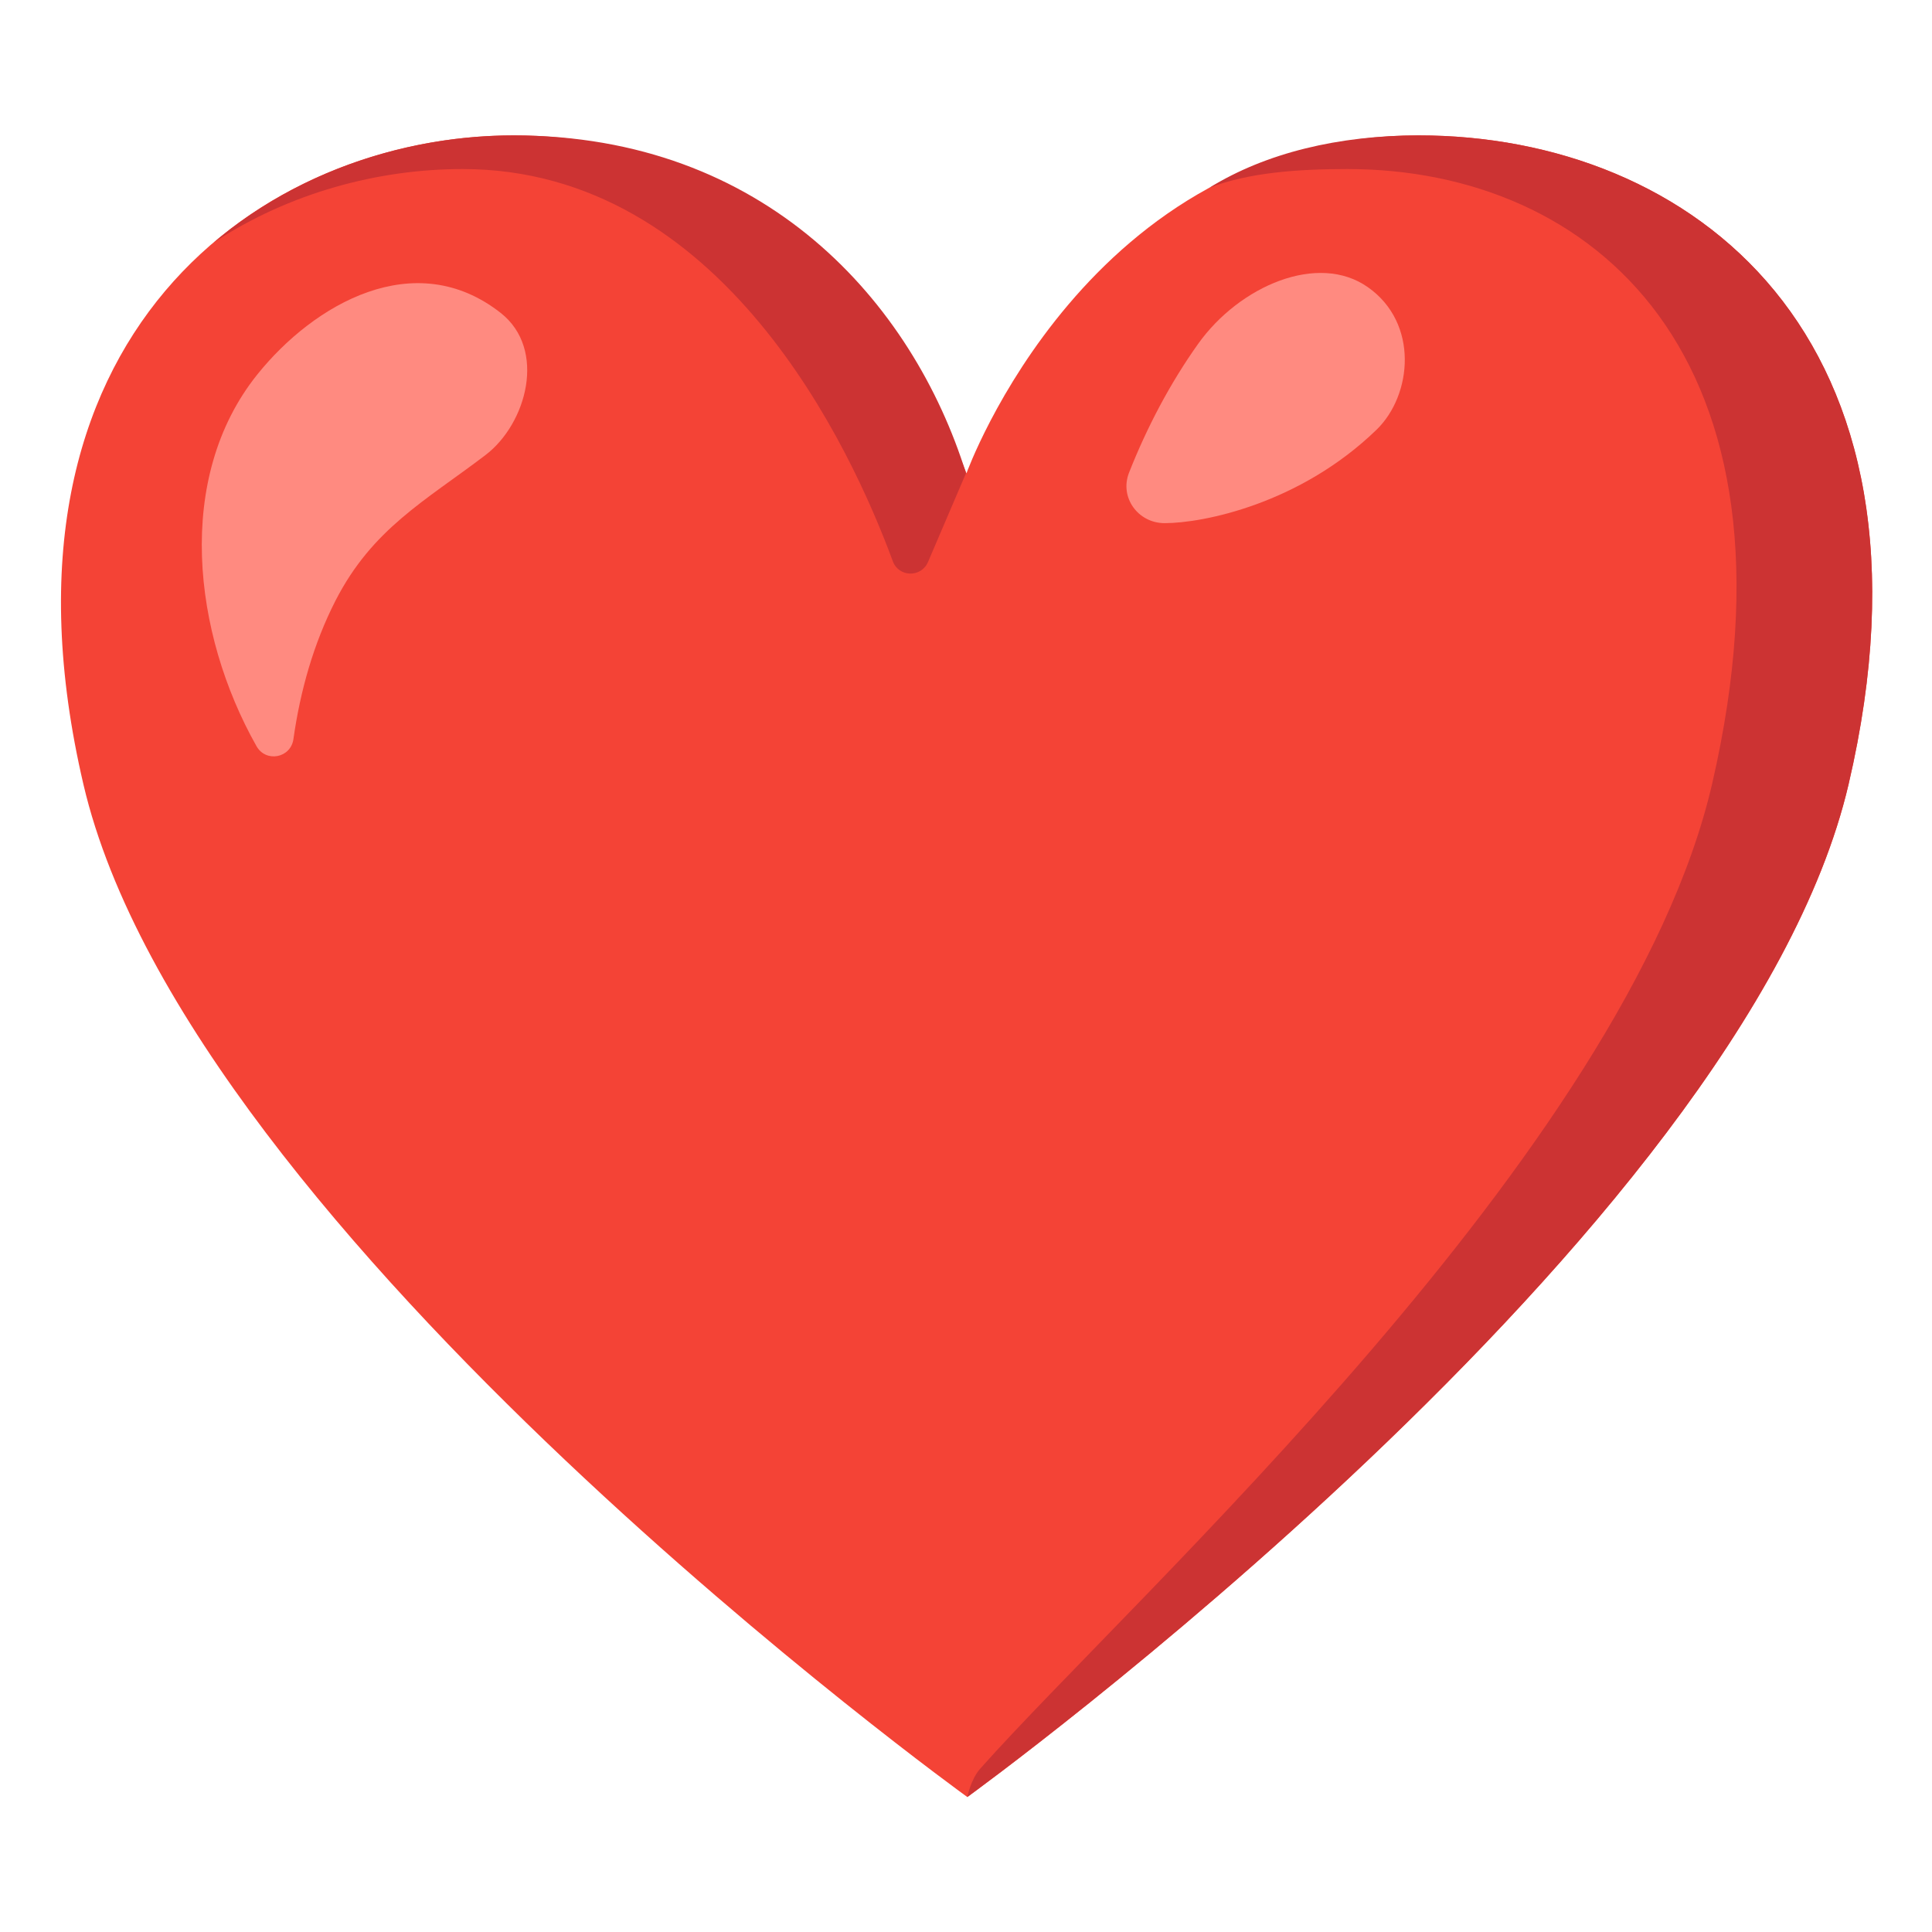
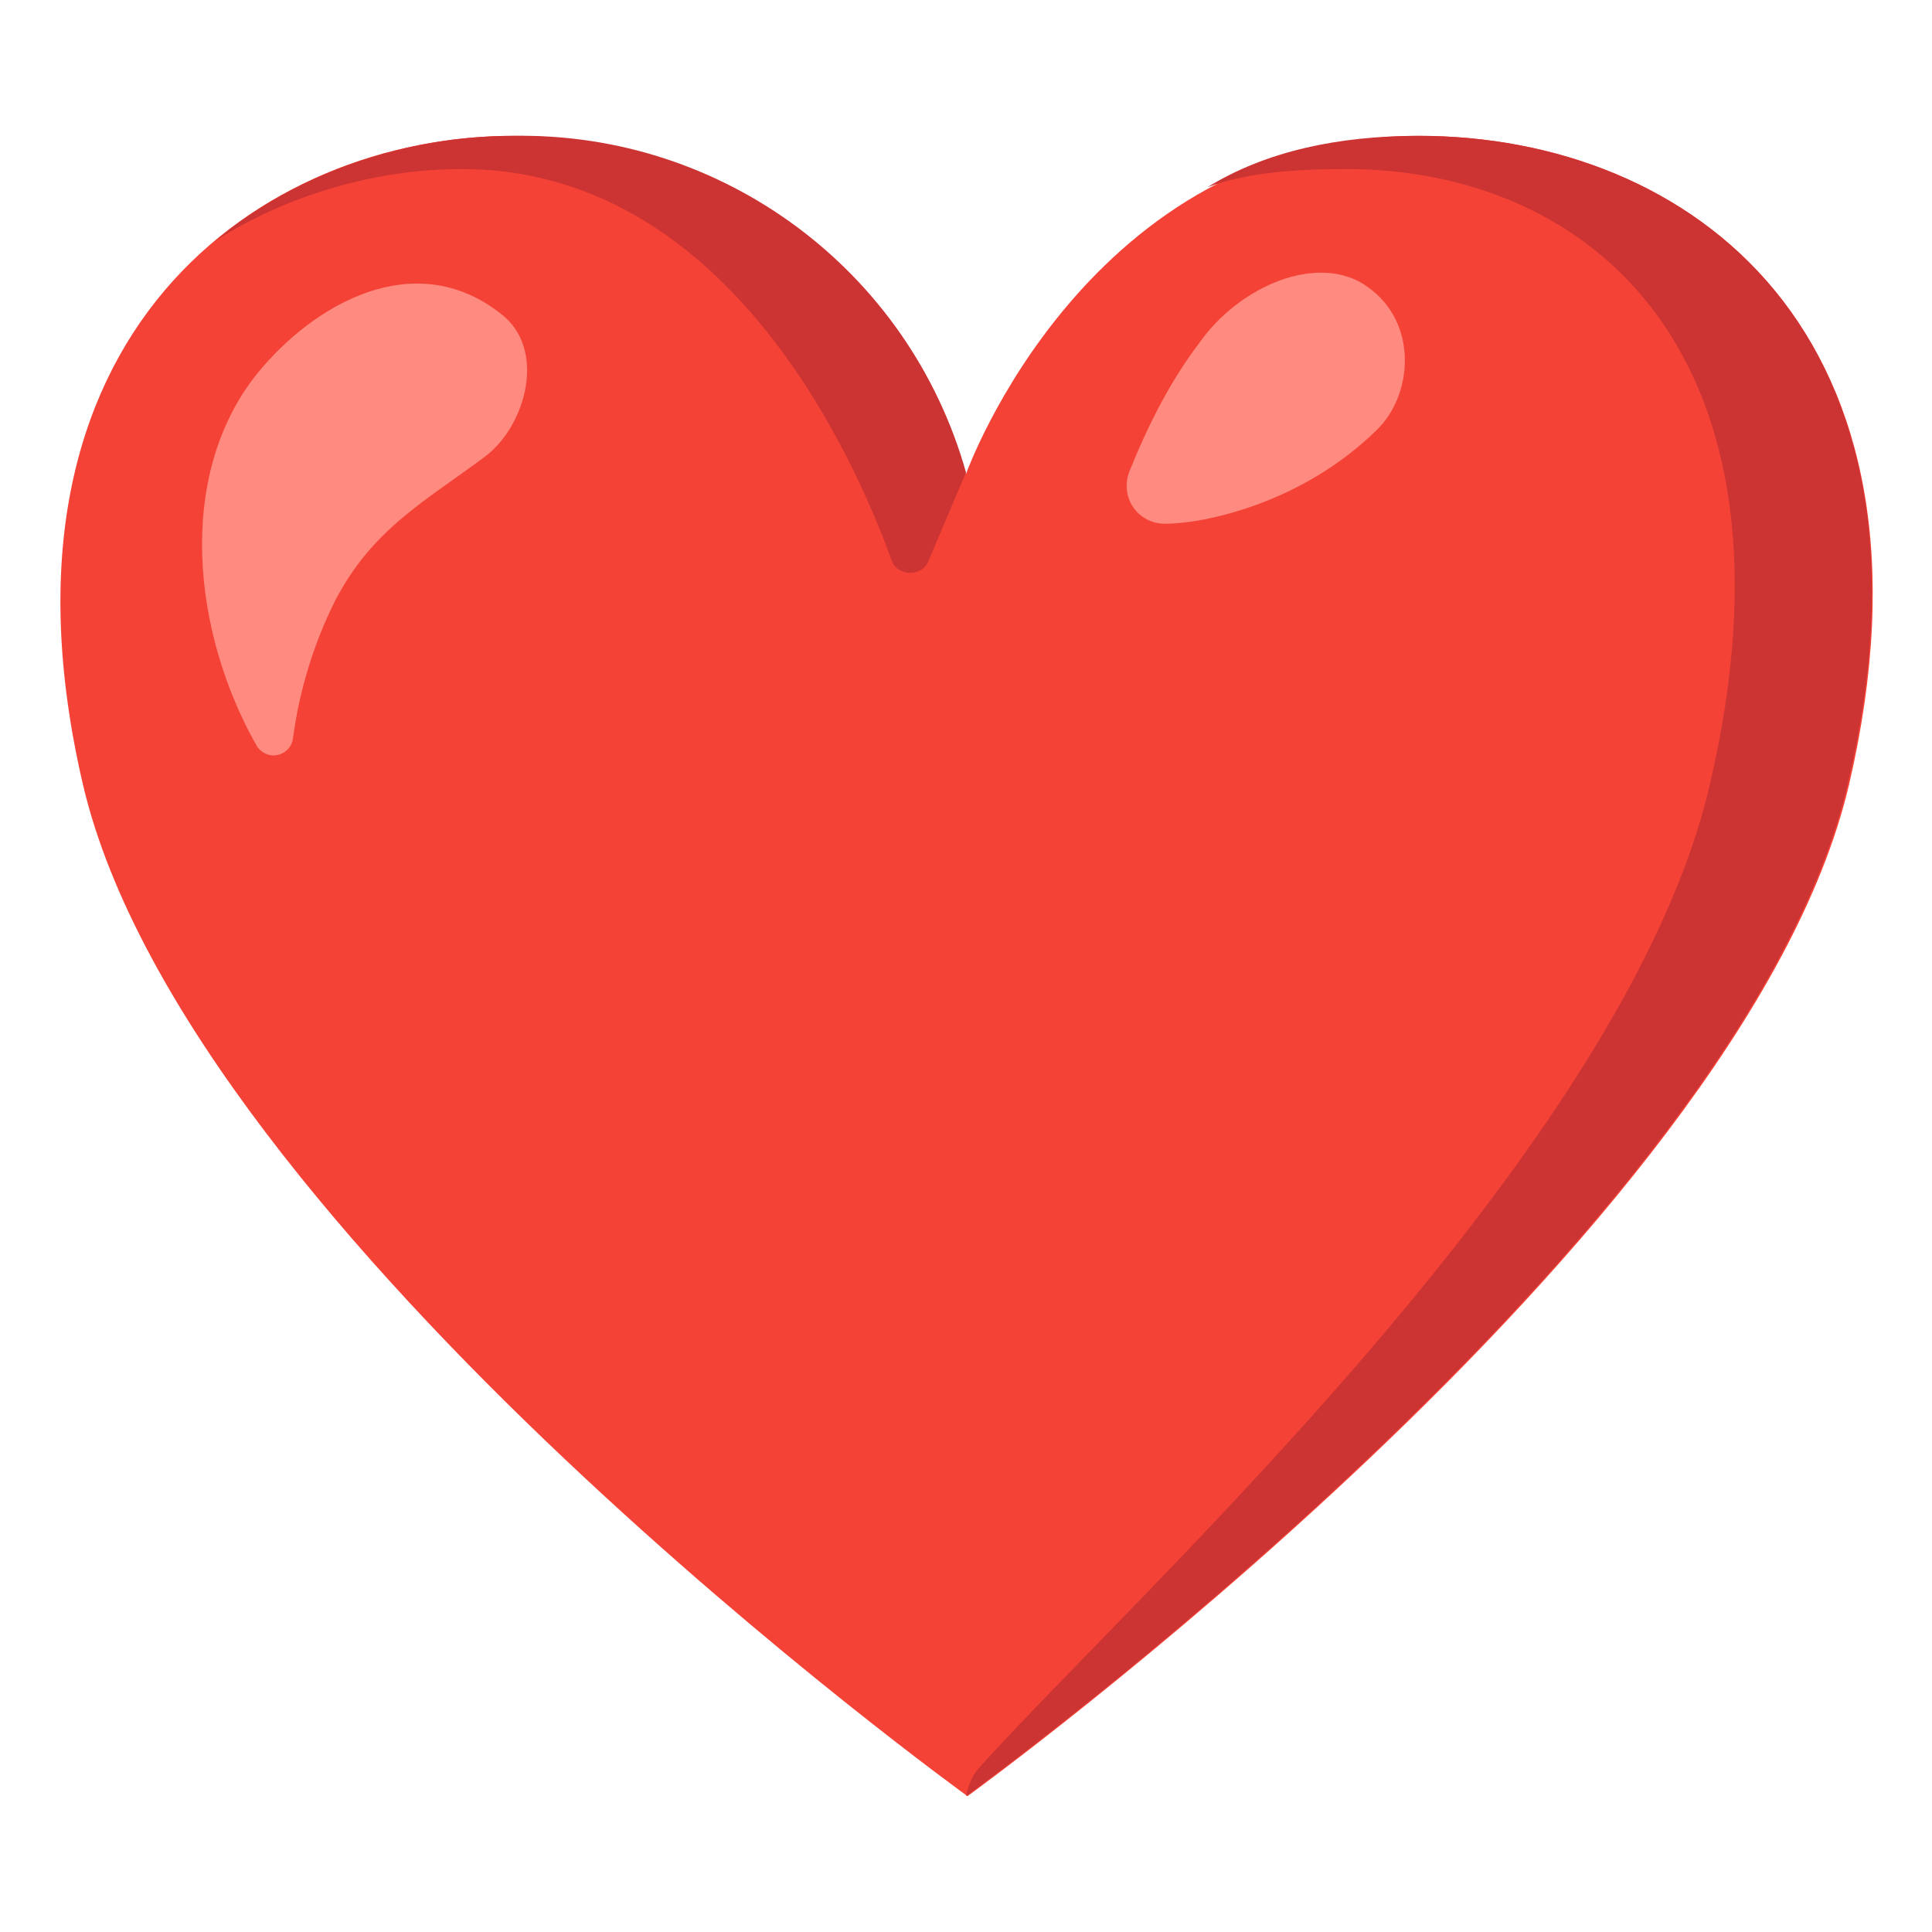
<svg xmlns="http://www.w3.org/2000/svg" viewBox="0 0 128 128">
-   <defs />
-   <path d="M93.99,8.97 C72.08,8.97 64.03,31.36 64.03,31.36 C64.03,31.36 56.09,8.97 34.03,8.97 C17.45,8.97 -1.45,22.11 5.53,51.98 C12.51,81.85 64.09,119.06 64.09,119.06 C64.09,119.06 115.48,81.85 122.47,51.98 C129.45,22.11 111.91,8.97 93.99,8.97 Z" fill="#F44336" />
-   <path d="M30.65,11.2 C47.85,11.2 56.39,29.69 59.15,37.18 C59.54,38.25 61.03,38.28 61.48,37.24 L64,31.35 C60.45,20.01 50.69,8.97 34.03,8.97 C27.13,8.97 19.84,11.25 14.17,16.06 C19.18,12.77 25.05,11.2 30.65,11.2 Z" fill="#CC3333" />
-   <path d="M93.99,8.97 C88.7,8.97 83.88,10.12 80.12,12.44 C82.76,11.42 86.03,11.2 89.27,11.2 C105.48,11.2 119.99,23.49 113.44,51.9 C107.82,76.29 74.98,105.88 64.95,117.17 C64.31,117.89 64.09,119.05 64.09,119.05 C64.09,119.05 115.48,81.84 122.47,51.97 C129.45,22.11 111.94,8.97 93.99,8.97 Z" fill="#CC3333" />
-   <path d="M17.04,24.82 C20.79,20.14 27.49,16.27 33.17,20.73 C36.24,23.14 34.9,28.08 32.15,30.16 C28.15,33.2 24.67,35.03 22.23,39.79 C20.77,42.65 19.89,45.78 19.44,48.97 C19.26,50.23 17.61,50.54 16.99,49.43 C12.77,41.95 11.57,31.65 17.04,24.82 Z" fill="#FF8A80" />
-   <path d="M77.16,34.66 C75.4,34.66 74.16,32.96 74.8,31.32 C75.99,28.3 77.53,25.38 79.38,22.78 C82.12,18.94 87.33,16.7 90.63,19.03 C94.01,21.41 93.57,26.17 91.2,28.47 C86.11,33.4 79.69,34.66 77.16,34.66 Z" fill="#FF8A80" />
+   <path fill="#F44336" d="M94 9C72 9 64 31.4 64 31.4S56 9 34 9C17.4 9-1.5 22 5.5 52c7 29.8 58.6 67 58.6 67s51.4-37.2 58.4-67c7-30-10.6-43-28.5-43Z" />
+   <path fill="#C33" d="M30.6 11.2c17.3 0 25.8 18.5 28.5 26 .4 1 2 1 2.4 0l2.5-5.9A30.6 30.6 0 0 0 34 9c-6.9 0-14.2 2.3-19.8 7 5-3.2 10.9-4.8 16.4-4.8ZM94 9c-5.3 0-10.1 1-14 3.4 2.7-1 6-1.2 9.2-1.2 16.2 0 30.7 12.3 24.1 40.7-5.6 24.4-38.4 54-48.5 65.3-.6.7-.8 1.8-.8 1.8s51.4-37.2 58.4-67C129.5 22 111.9 9 94 9Z" />
+   <path fill="#FF8A80" d="M17 24.8c3.8-4.7 10.5-8.5 16.2-4 3 2.3 1.7 7.3-1 9.4-4 3-7.5 4.8-10 9.6a29 29 0 0 0-2.8 9.2 1.3 1.3 0 0 1-2.4.4c-4.2-7.4-5.4-17.8 0-24.6Zm60.2 9.9c-1.8 0-3-1.7-2.4-3.4 1.2-3 2.7-6 4.6-8.5 2.7-3.9 8-6.1 11.2-3.8 3.4 2.4 3 7.2.6 9.5-5 4.9-11.5 6.2-14 6.2Z" />
</svg>
